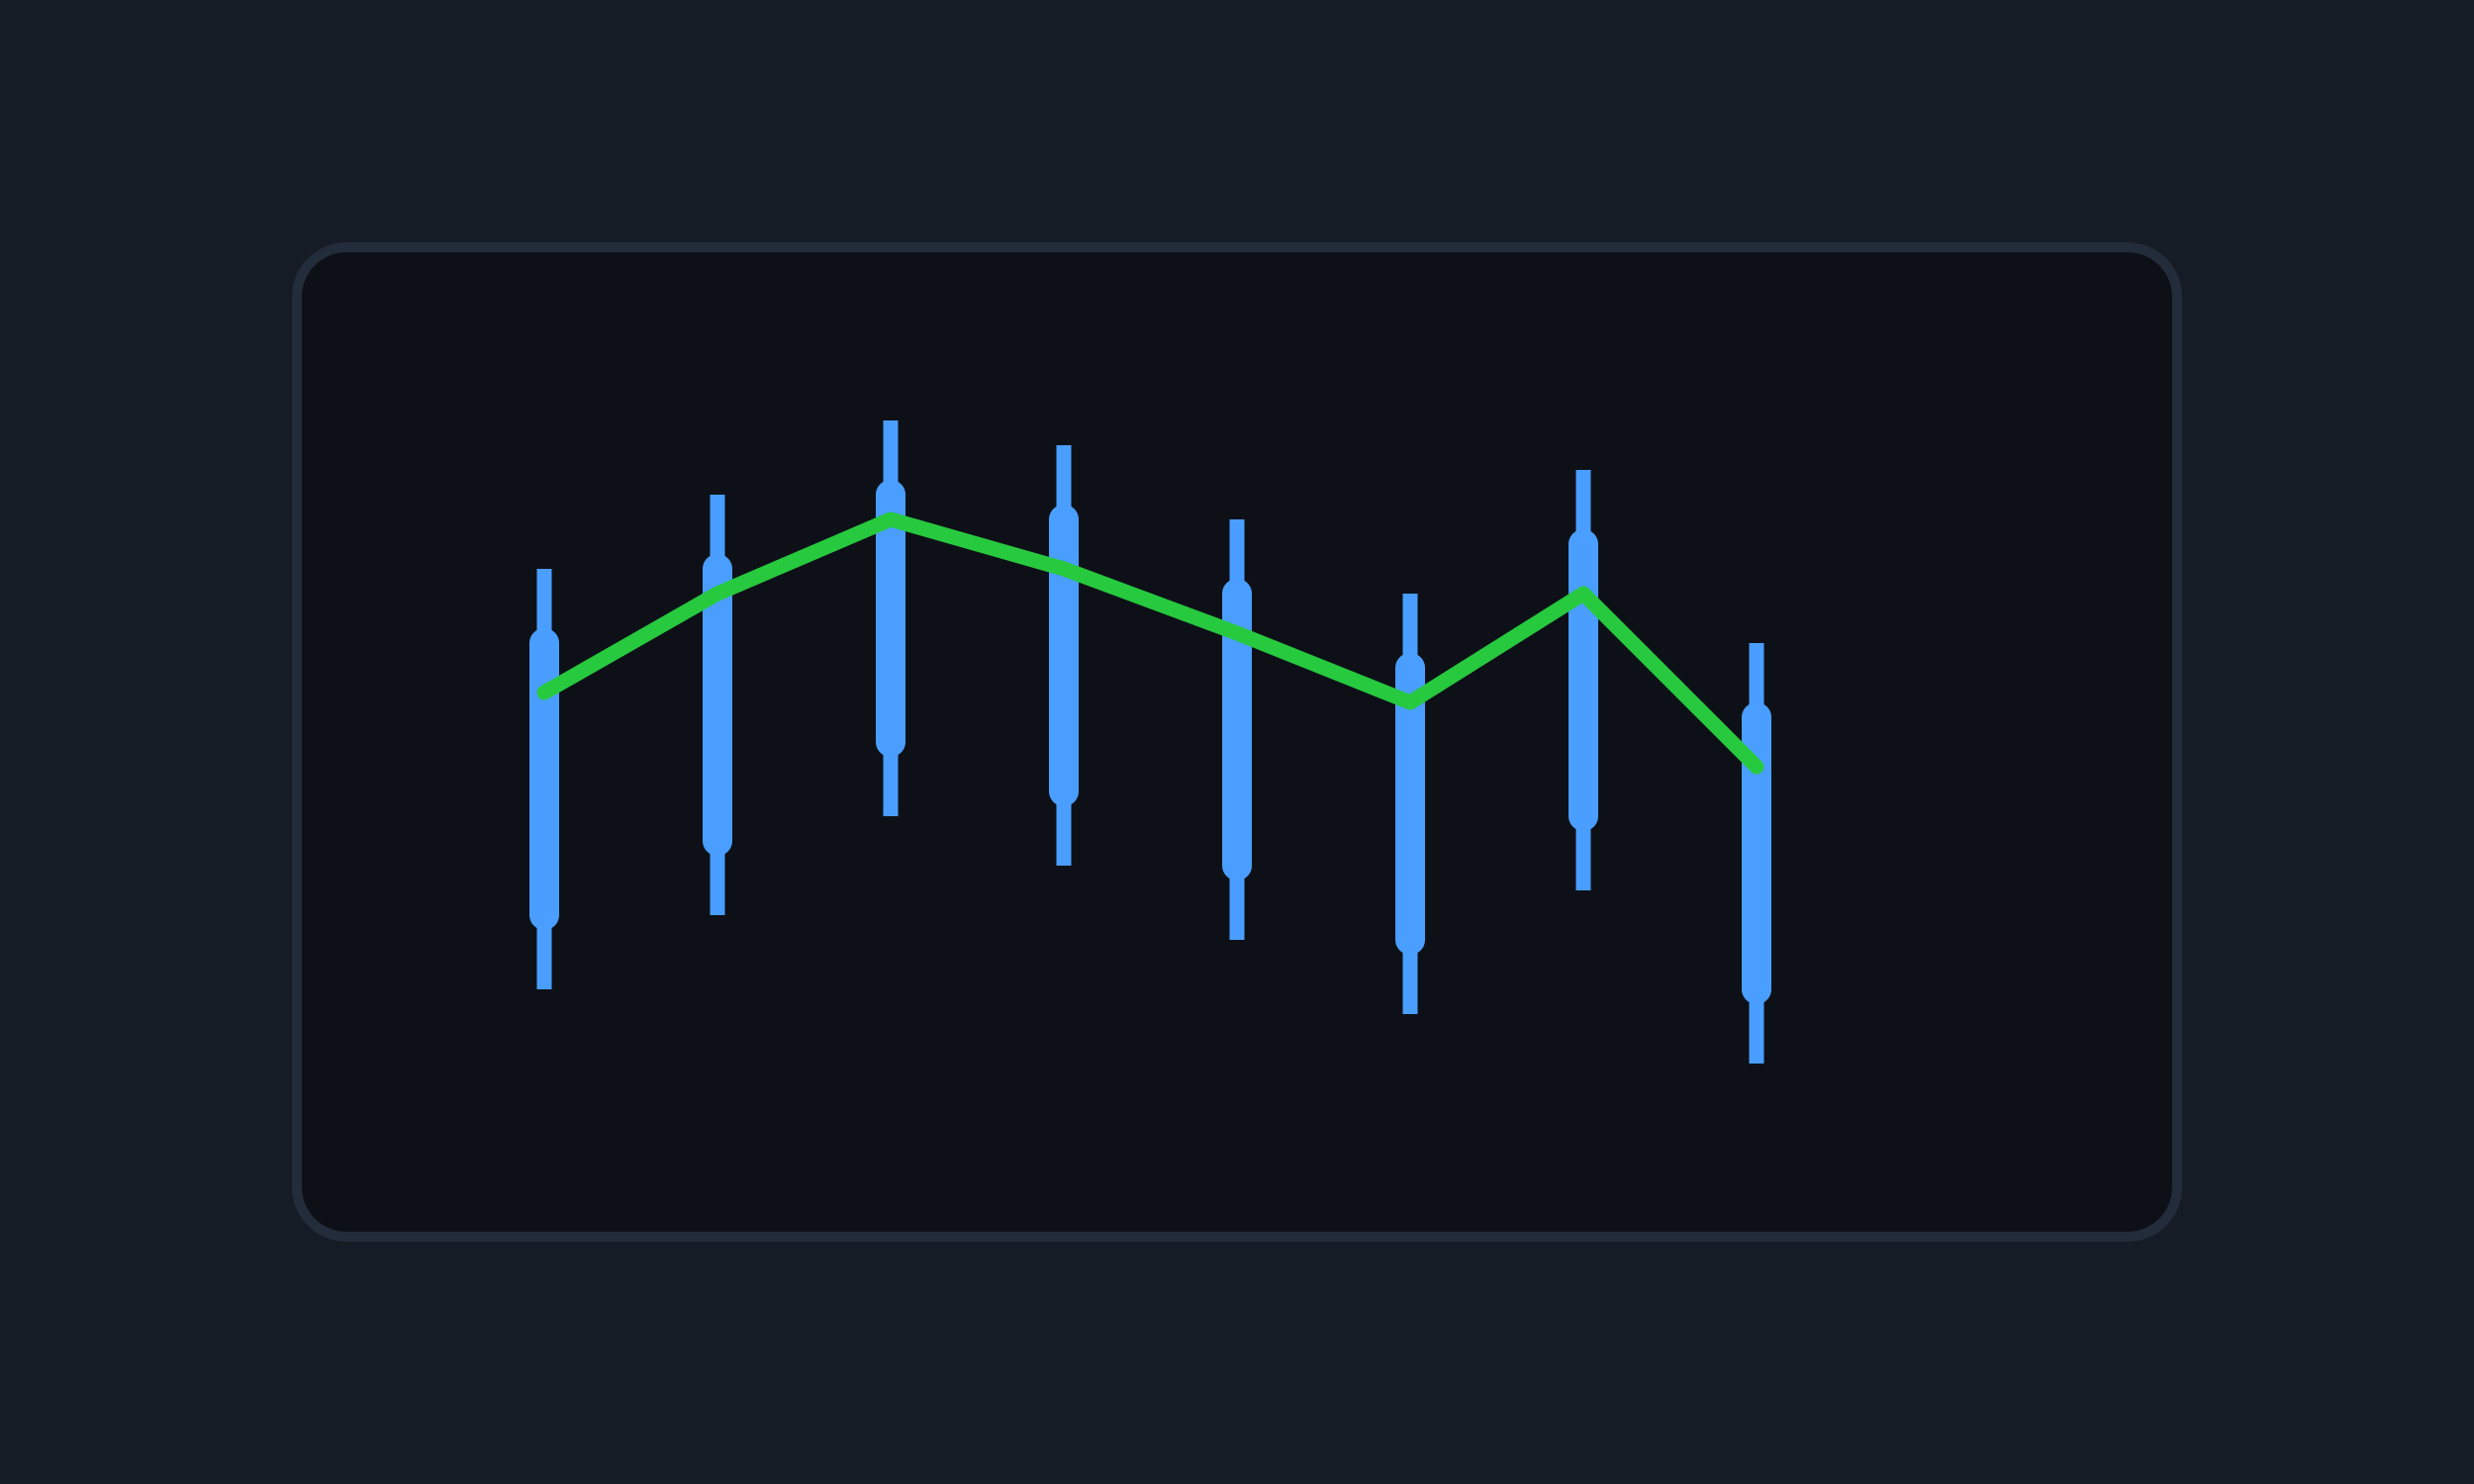
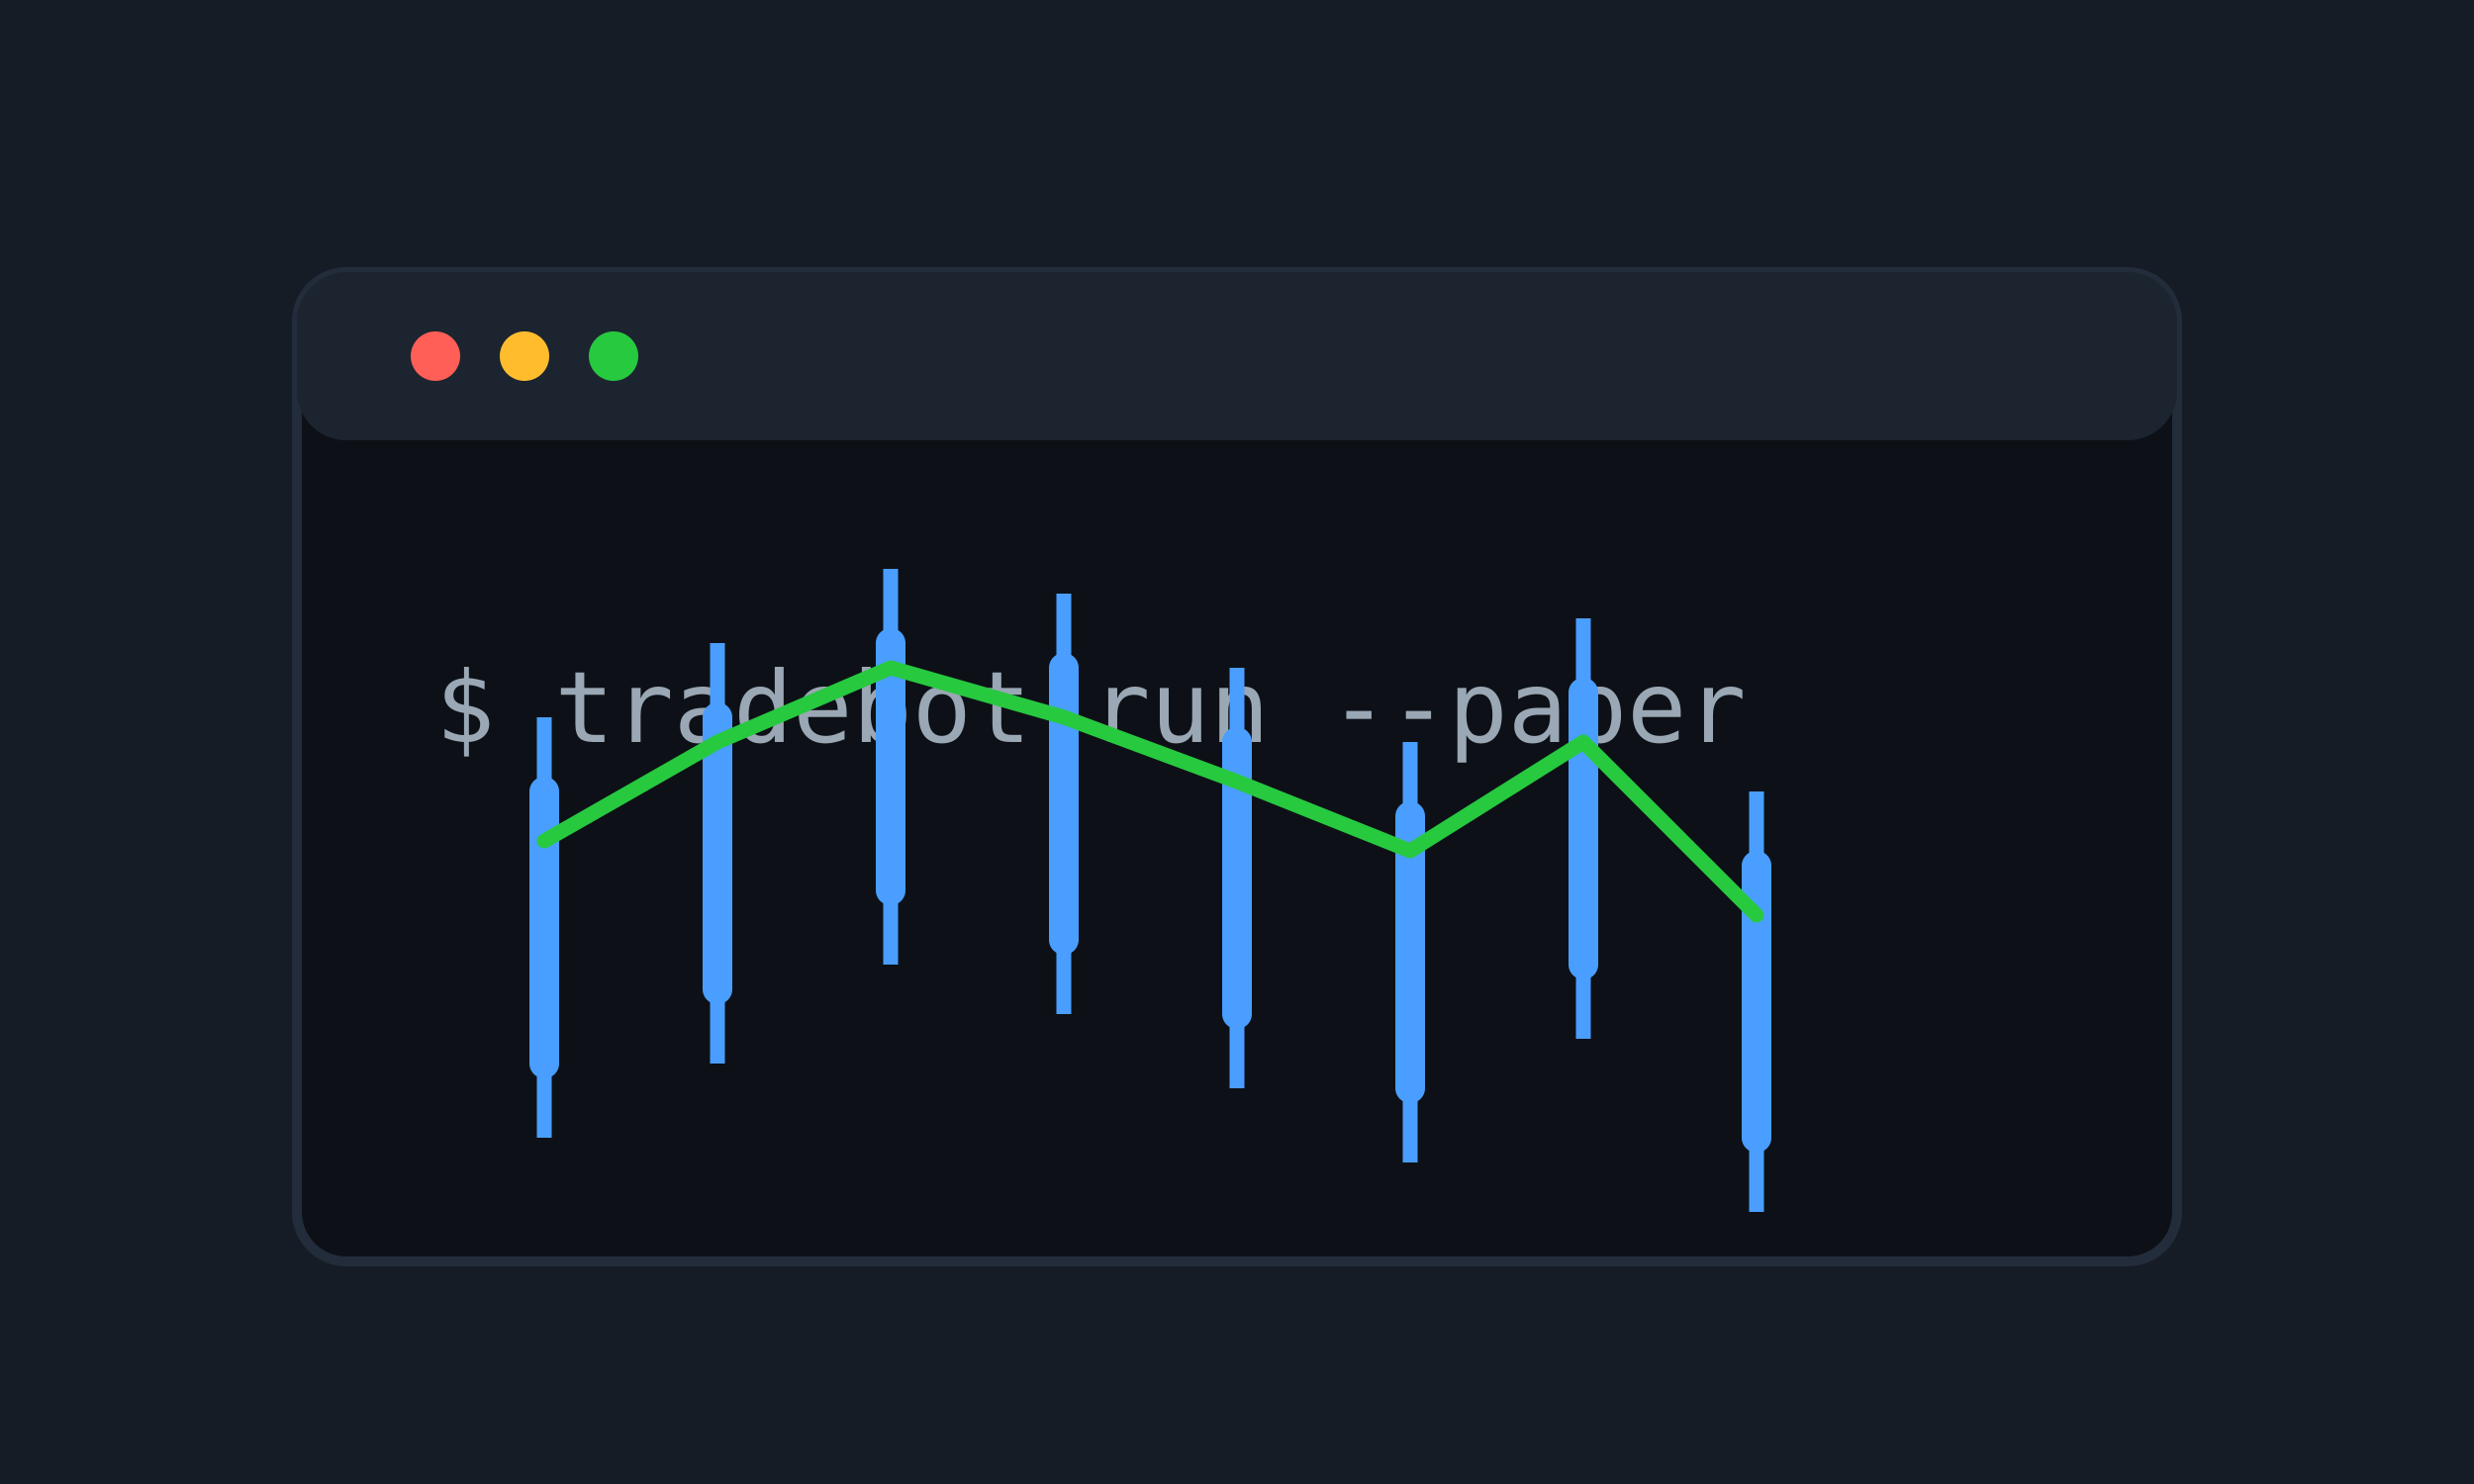
<svg xmlns="http://www.w3.org/2000/svg" viewBox="0 0 500 300" role="img" aria-label="Trade Bot">
  <rect width="500" height="300" fill="#161c26" />
-   <rect x="60" y="50" width="380" height="200" rx="10" fill="#0d1117" stroke="#232c3a" stroke-width="2" />
+   <rect x="60" y="55" width="380" height="200" rx="10" fill="#0d1117" stroke="#232c3a" stroke-width="2" />
+   <rect x="60" y="55" width="380" height="34" rx="10" fill="#1c2430" />
+   <circle cx="88" cy="72" r="5" fill="#ff5f56" />
+   <circle cx="106" cy="72" r="5" fill="#ffbd2e" />
+   <circle cx="124" cy="72" r="5" fill="#27c93f" />
+   <text x="88" y="150" font-family="monospace" font-size="20" fill="#9aa7b4">$ tradebot run --paper</text>
  <g stroke="#4a9eff" stroke-width="6" stroke-linecap="round">
-     <line x1="110" y1="185" x2="110" y2="130" />
-     <line x1="145" y1="170" x2="145" y2="115" />
-     <line x1="180" y1="150" x2="180" y2="100" />
-     <line x1="215" y1="160" x2="215" y2="105" />
-     <line x1="250" y1="175" x2="250" y2="120" />
-     <line x1="285" y1="190" x2="285" y2="135" />
-     <line x1="320" y1="165" x2="320" y2="110" />
-     <line x1="355" y1="200" x2="355" y2="145" />
+     <line x1="110" y1="160" x2="110" y2="215" />
+     <line x1="145" y1="145" x2="145" y2="200" />
+     <line x1="180" y1="130" x2="180" y2="180" />
+     <line x1="215" y1="135" x2="215" y2="190" />
+     <line x1="250" y1="150" x2="250" y2="205" />
+     <line x1="285" y1="165" x2="285" y2="220" />
+     <line x1="320" y1="140" x2="320" y2="195" />
+     <line x1="355" y1="175" x2="355" y2="230" />
  </g>
  <g stroke="#4a9eff" stroke-width="3">
-     <line x1="110" y1="185" x2="110" y2="200" />
-     <line x1="110" y1="130" x2="110" y2="115" />
-     <line x1="145" y1="170" x2="145" y2="185" />
-     <line x1="145" y1="115" x2="145" y2="100" />
-     <line x1="180" y1="150" x2="180" y2="165" />
-     <line x1="180" y1="100" x2="180" y2="85" />
-     <line x1="215" y1="160" x2="215" y2="175" />
-     <line x1="215" y1="105" x2="215" y2="90" />
-     <line x1="250" y1="175" x2="250" y2="190" />
-     <line x1="250" y1="120" x2="250" y2="105" />
-     <line x1="285" y1="190" x2="285" y2="205" />
-     <line x1="285" y1="135" x2="285" y2="120" />
-     <line x1="320" y1="165" x2="320" y2="180" />
-     <line x1="320" y1="110" x2="320" y2="95" />
-     <line x1="355" y1="200" x2="355" y2="215" />
-     <line x1="355" y1="145" x2="355" y2="130" />
+     <line x1="110" y1="215" x2="110" y2="230" />
+     <line x1="110" y1="160" x2="110" y2="145" />
+     <line x1="145" y1="200" x2="145" y2="215" />
+     <line x1="145" y1="145" x2="145" y2="130" />
+     <line x1="180" y1="180" x2="180" y2="195" />
+     <line x1="180" y1="130" x2="180" y2="115" />
+     <line x1="215" y1="190" x2="215" y2="205" />
+     <line x1="215" y1="135" x2="215" y2="120" />
+     <line x1="250" y1="205" x2="250" y2="220" />
+     <line x1="250" y1="150" x2="250" y2="135" />
+     <line x1="285" y1="220" x2="285" y2="235" />
+     <line x1="285" y1="165" x2="285" y2="150" />
+     <line x1="320" y1="195" x2="320" y2="210" />
+     <line x1="320" y1="140" x2="320" y2="125" />
+     <line x1="355" y1="230" x2="355" y2="245" />
+     <line x1="355" y1="175" x2="355" y2="160" />
  </g>
-   <polyline points="110,140 145,120 180,105 215,115 250,128 285,142 320,120 355,155" fill="none" stroke="#27c93f" stroke-width="3" stroke-linecap="round" stroke-linejoin="round" />
+   <polyline points="110,170 145,150 180,135 215,145 250,158 285,172 320,150 355,185" fill="none" stroke="#27c93f" stroke-width="3" stroke-linecap="round" stroke-linejoin="round" />
</svg>
